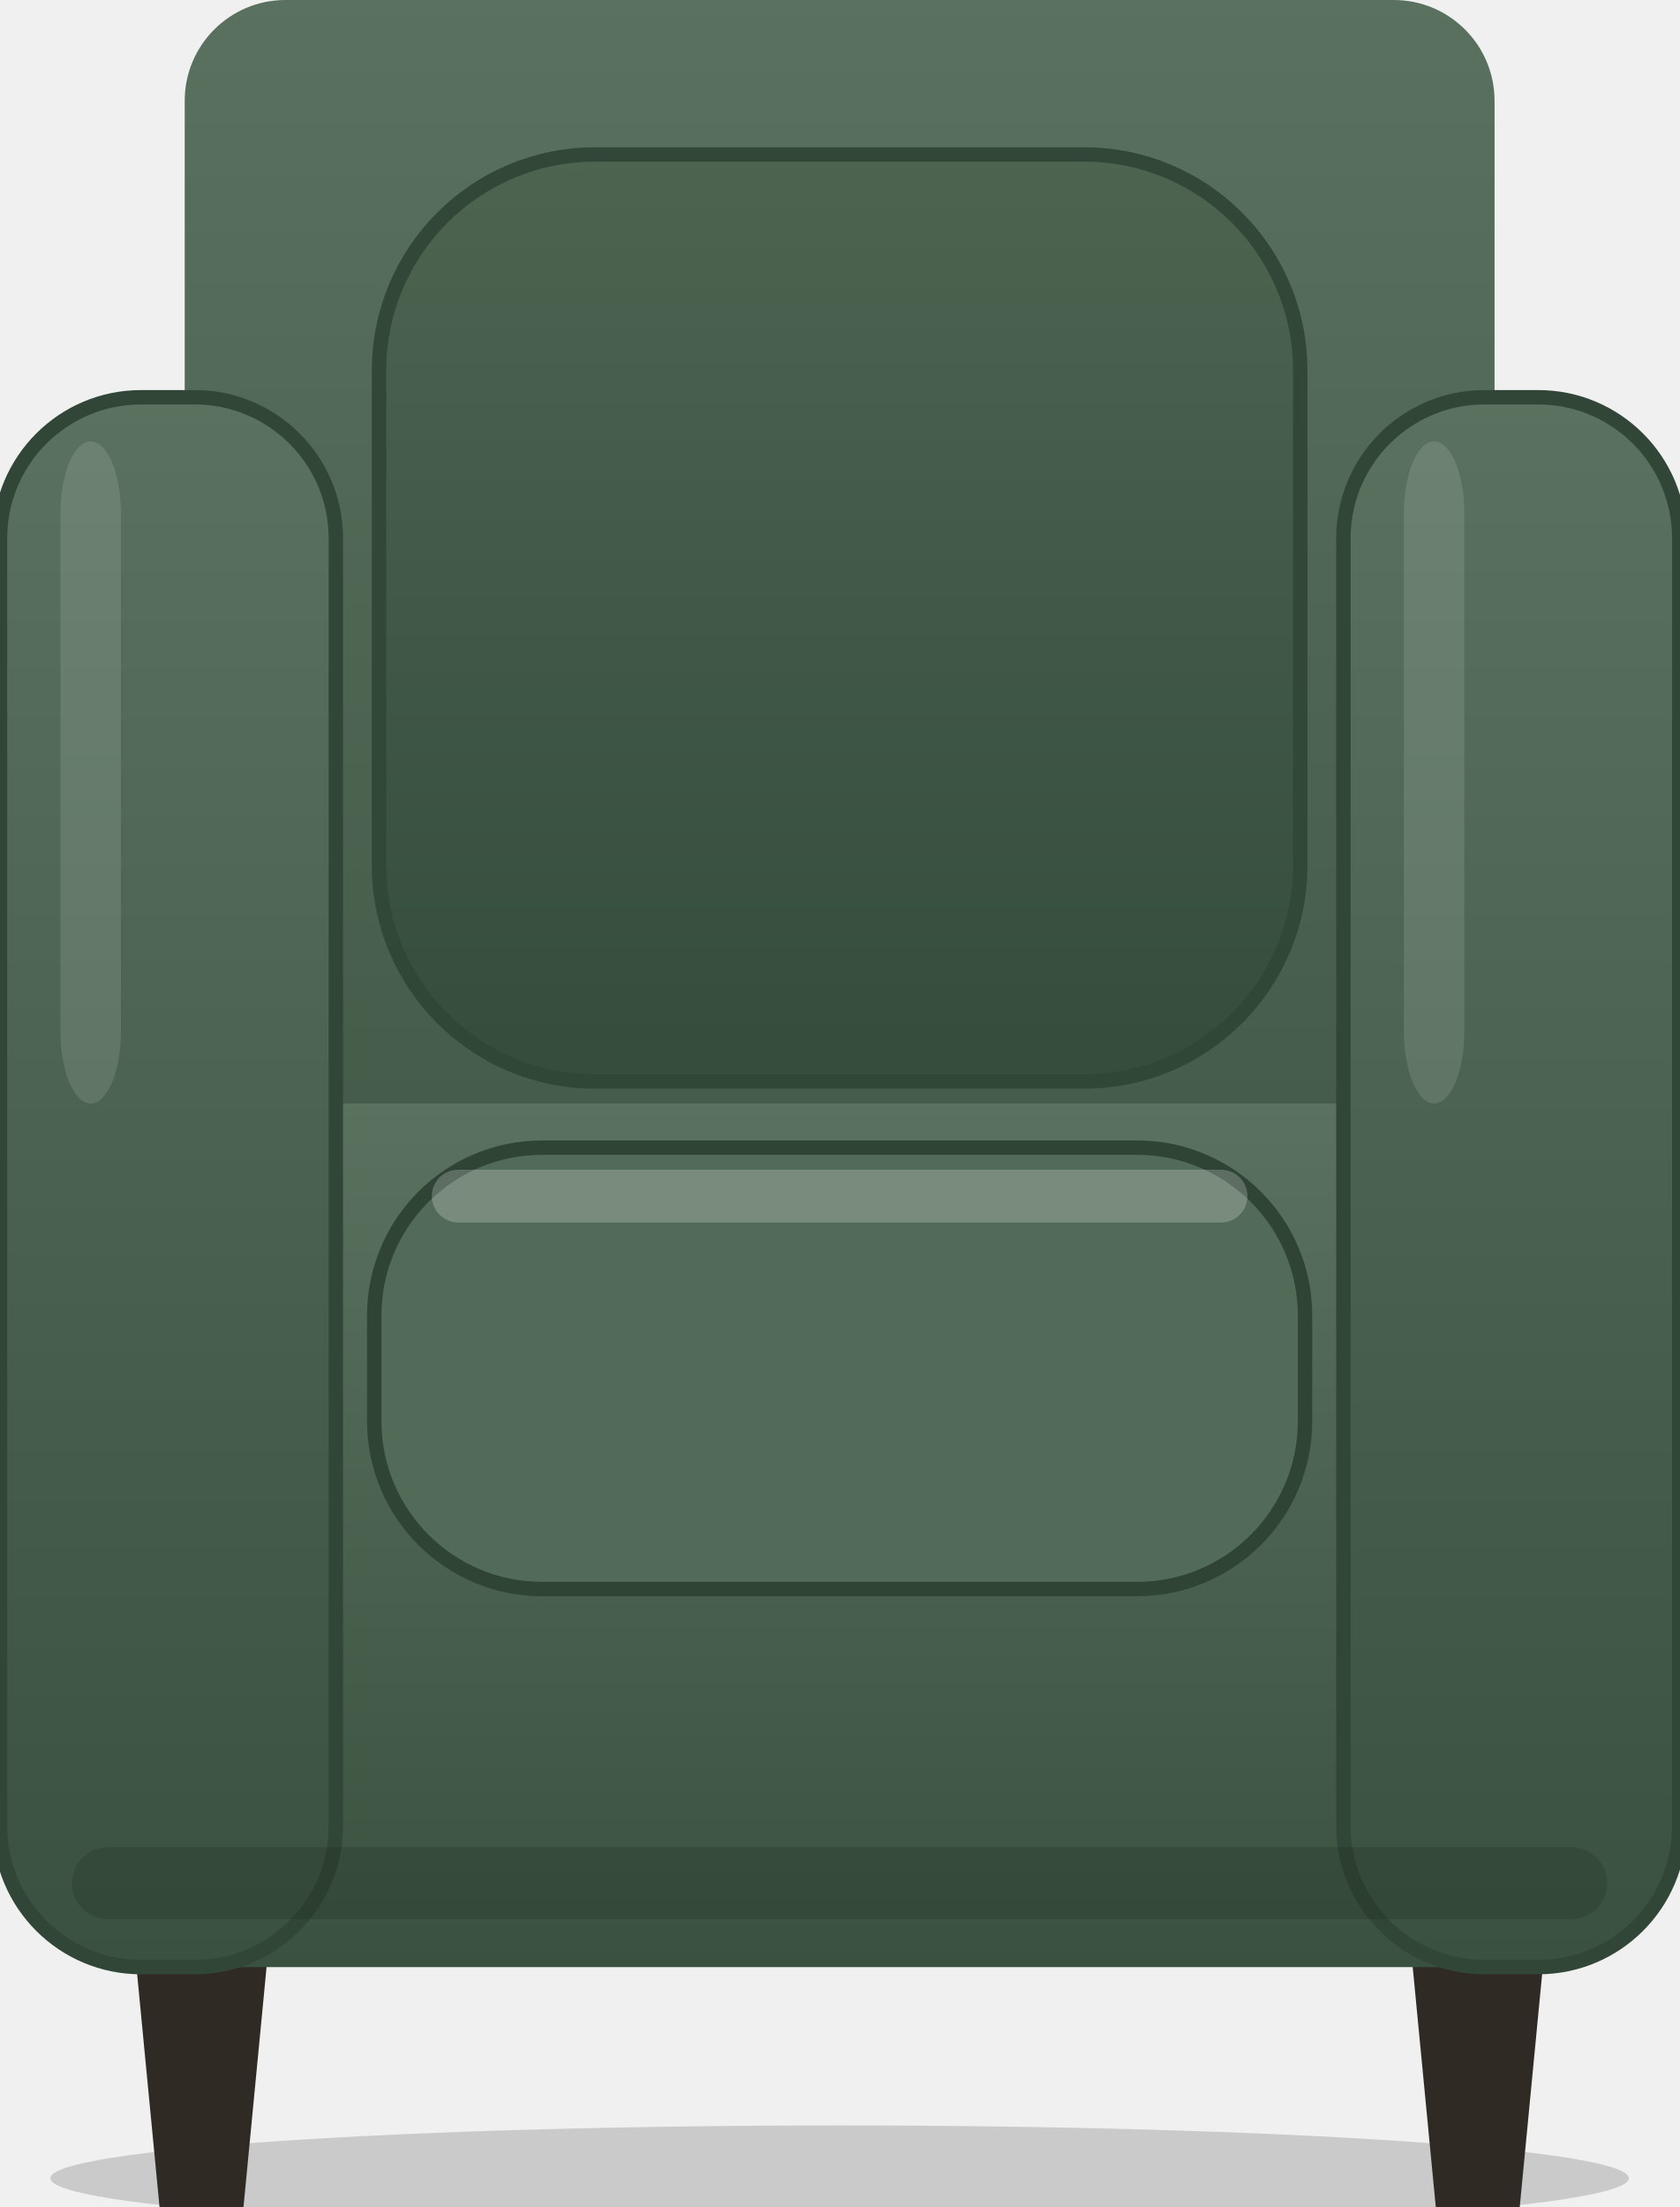
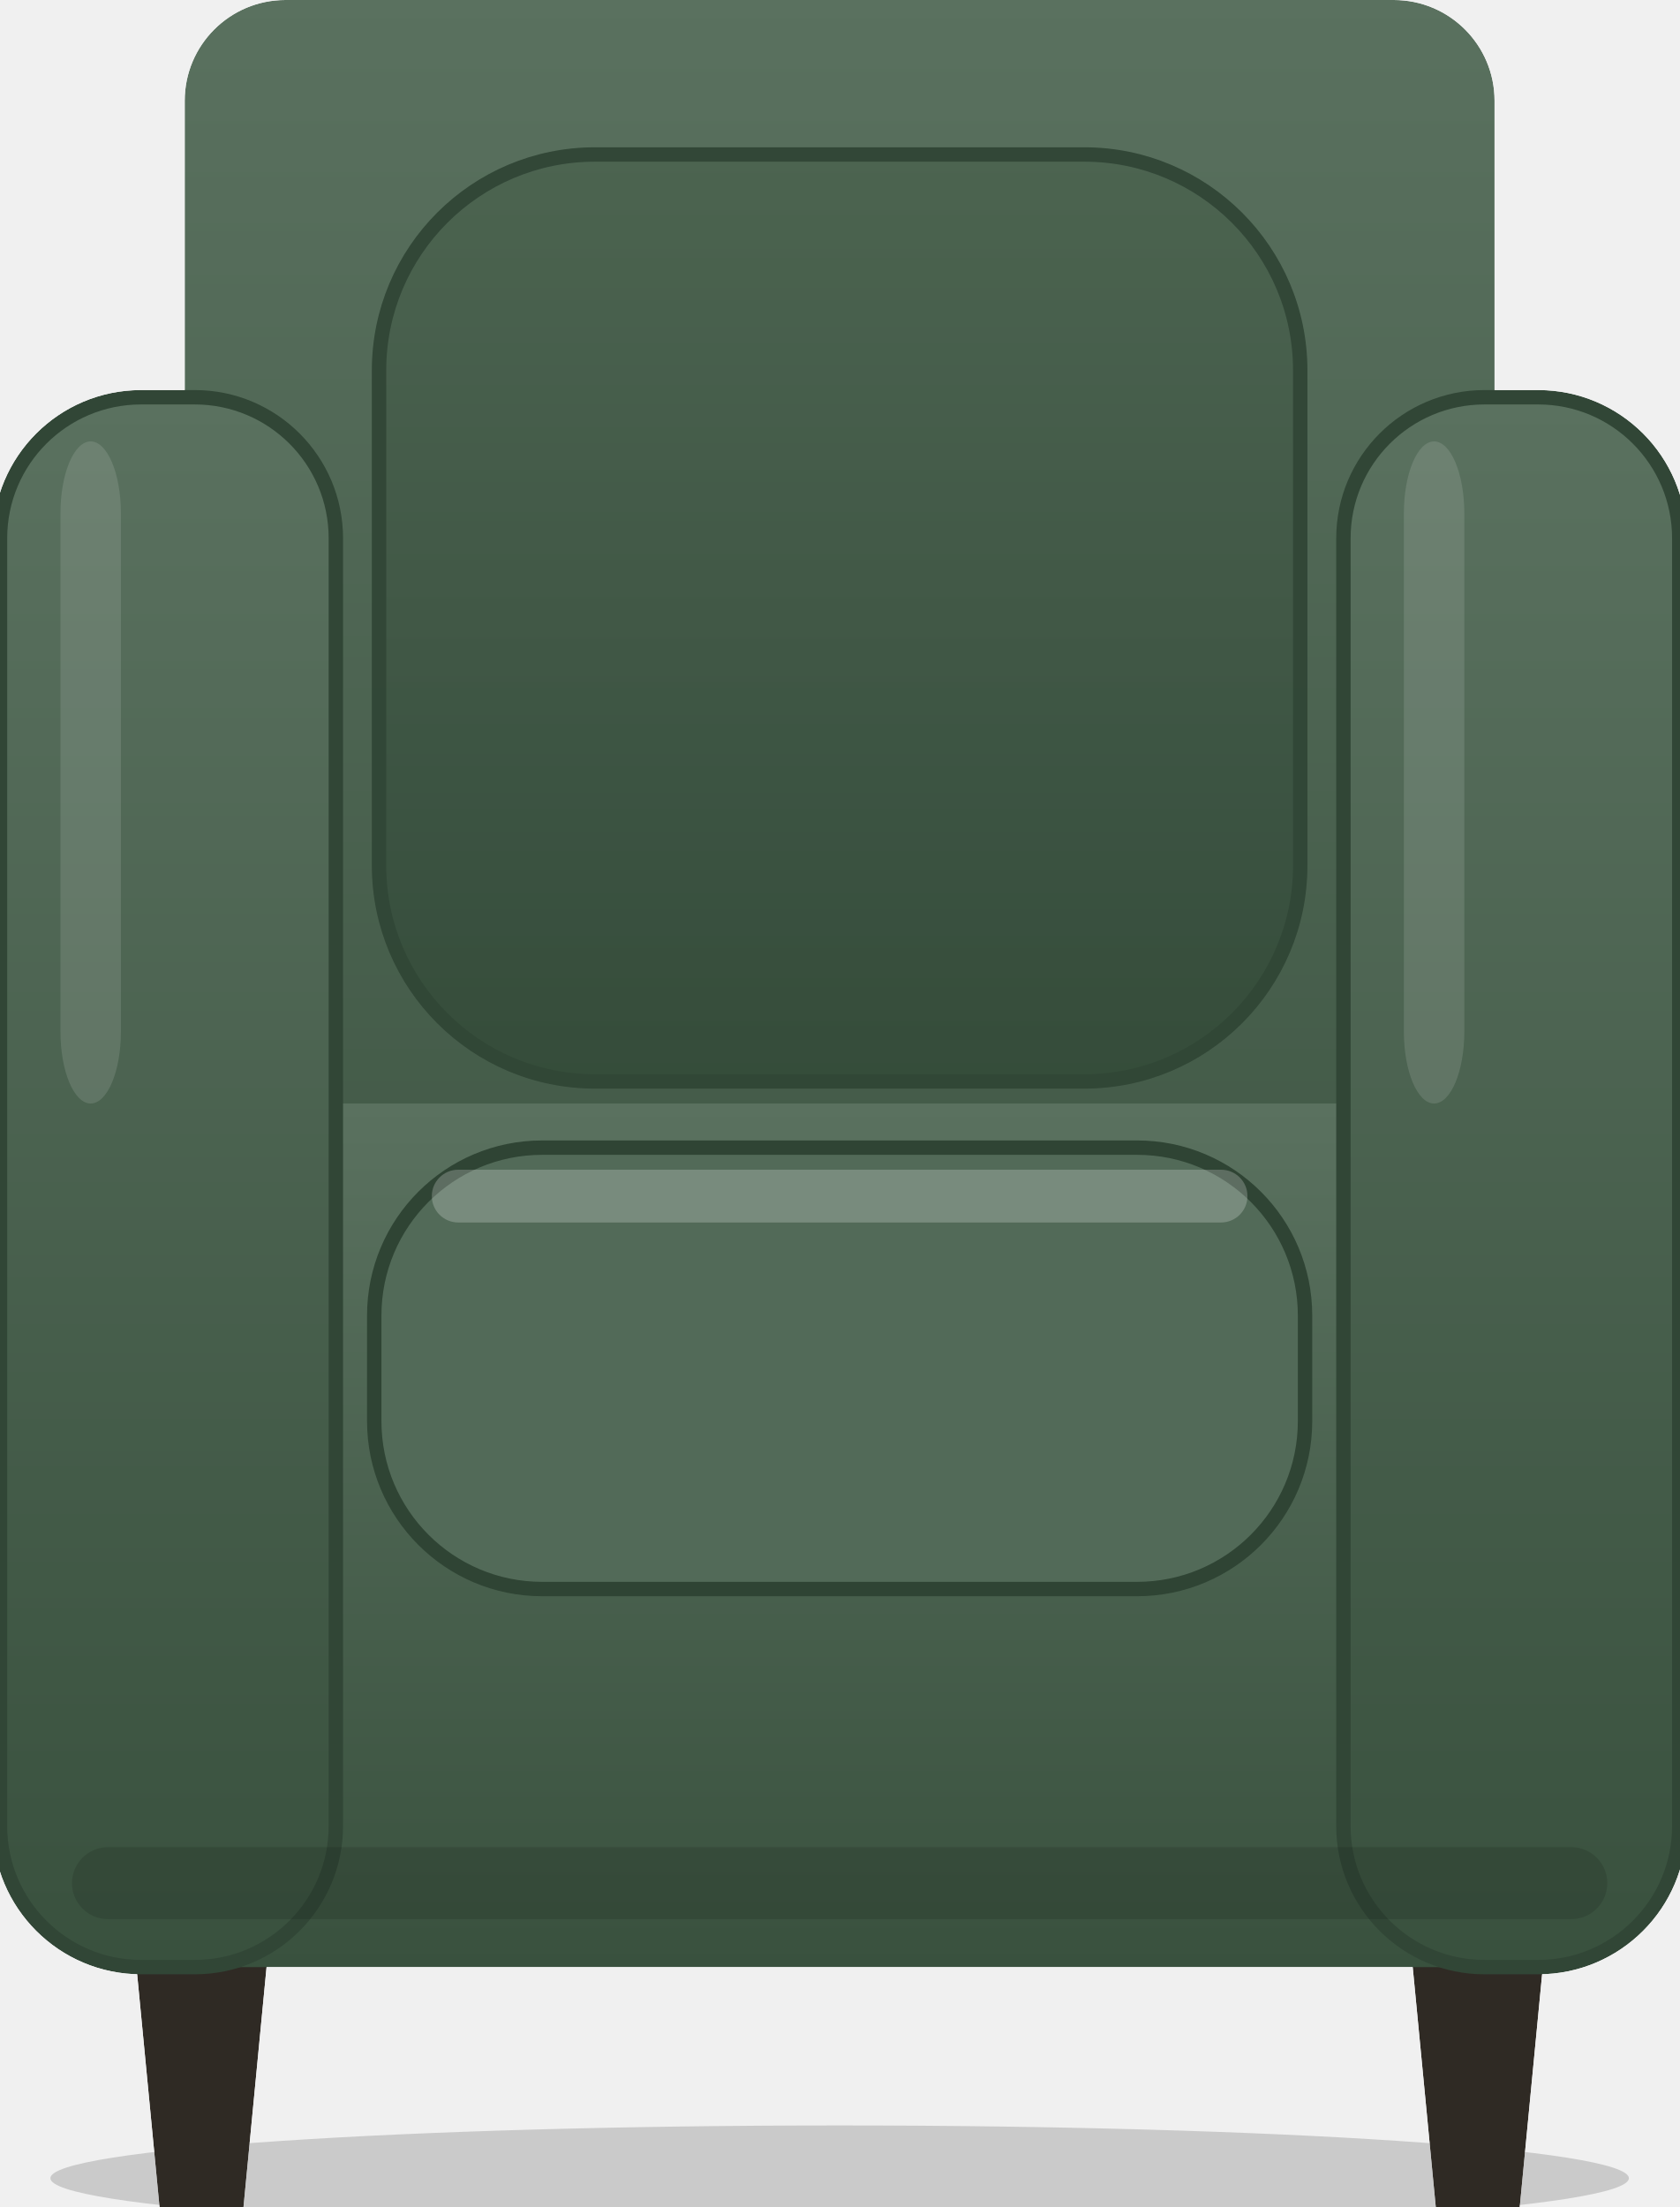
<svg xmlns="http://www.w3.org/2000/svg" viewBox="0 0 70 92" width="280" height="368" preserveAspectRatio="none">
  <defs>
    <linearGradient id="ag" x1="0" y1="0" x2="0" y2="1">
      <stop offset="0" stop-color="#5a715f" />
      <stop offset="1" stop-color="#39513e" />
    </linearGradient>
    <linearGradient id="as" x1="0" y1="0" x2="0" y2="1">
      <stop offset="0" stop-color="#4b6450" />
      <stop offset="1" stop-color="#354c3a" />
    </linearGradient>
+     <filter id="tex" x="0" y="0" width="100%" height="100%" color-interpolation-filters="sRGB">
+       <feTurbulence type="fractalNoise" baseFrequency="0.8" numOctaves="2" seed="4" result="n" />
+       <feDiffuseLighting in="n" surfaceScale="0.45" diffuseConstant="1.18" lighting-color="#fff" result="l">
+         <feDistantLight azimuth="235" elevation="62" />
+       </feDiffuseLighting>
+       <feComposite in="l" in2="SourceGraphic" operator="arithmetic" k1="1" k2="0" k3="0" k4="0" result="m" />
+       <feComposite in="m" in2="SourceAlpha" operator="in" />
+     </filter>
  </defs>
  <ellipse cx="35.0" cy="90.8" rx="32.9" ry="2.2" fill="#000" opacity=".16" />
-   <polygon points="5.4,79 11.4,79 10.15,92 6.65,92" fill="#2f2a24" />
-   <polygon points="58.6,79 64.6,79 63.35,92 59.85,92" fill="#2f2a24" />
-   <rect x="7.7" y="0" width="54.6" height="70.24" rx="4.2" fill="url(#ag)" />
-   <rect x="15.8" y="6.44" width="38.4" height="38.64" rx="9" fill="url(#as)" stroke="#314636" stroke-width=".6" opacity=".98" />
-   <rect x="0" y="46.0" width="70" height="36.0" rx="8" fill="url(#ag)" />
-   <rect x="15.6" y="47.84" width="38.8" height="18.4" rx="7" fill="#526a58" stroke="#2f4434" stroke-width=".6" />
-   <rect x="18.0" y="48.76" width="34.0" height="2.2" rx="1.1" fill="#fff" opacity=".22" />
-   <rect x="0" y="16.56" width="14" height="65.44" rx="5.88" fill="url(#ag)" stroke="#314636" stroke-width=".6" />
-   <rect x="2.52" y="18.4" width="2.52" height="27.6" rx="3" fill="#fff" opacity=".12" />
-   <rect x="56" y="16.56" width="14" height="65.44" rx="5.88" fill="url(#ag)" stroke="#314636" stroke-width=".6" />
-   <rect x="58.52" y="18.4" width="2.52" height="27.6" rx="3" fill="#fff" opacity=".12" />
-   <rect x="3" y="77" width="64" height="3" fill="#000" opacity=".12" rx="1.5" />
+   <g filter="url(#tex)">
+     <polygon points="5.4,79 11.4,79 10.15,92 6.65,92" fill="#2f2a24" />
+     <polygon points="58.6,79 64.6,79 63.35,92 59.85,92" fill="#2f2a24" />
+     <rect x="7.7" y="0" width="54.6" height="70.24" rx="4.2" fill="url(#ag)" />
+     <rect x="15.8" y="6.44" width="38.4" height="38.64" rx="9" fill="url(#as)" stroke="#314636" stroke-width=".6" opacity=".98" />
+     <rect x="0" y="46.0" width="70" height="36.0" rx="8" fill="url(#ag)" />
+     <rect x="15.6" y="47.84" width="38.8" height="18.4" rx="7" fill="#526a58" stroke="#2f4434" stroke-width=".6" />
+     <rect x="18.0" y="48.76" width="34.0" height="2.2" rx="1.1" fill="#fff" opacity=".22" />
+     <rect x="0" y="16.56" width="14" height="65.44" rx="5.88" fill="url(#ag)" stroke="#314636" stroke-width=".6" />
+     <rect x="2.52" y="18.4" width="2.52" height="27.6" rx="3" fill="#fff" opacity=".12" />
+     <rect x="56" y="16.56" width="14" height="65.44" rx="5.88" fill="url(#ag)" stroke="#314636" stroke-width=".6" />
+     <rect x="58.52" y="18.4" width="2.52" height="27.6" rx="3" fill="#fff" opacity=".12" />
+     <rect x="3" y="77" width="64" height="3" fill="#000" opacity=".12" rx="1.5" />
+   </g>
</svg>
